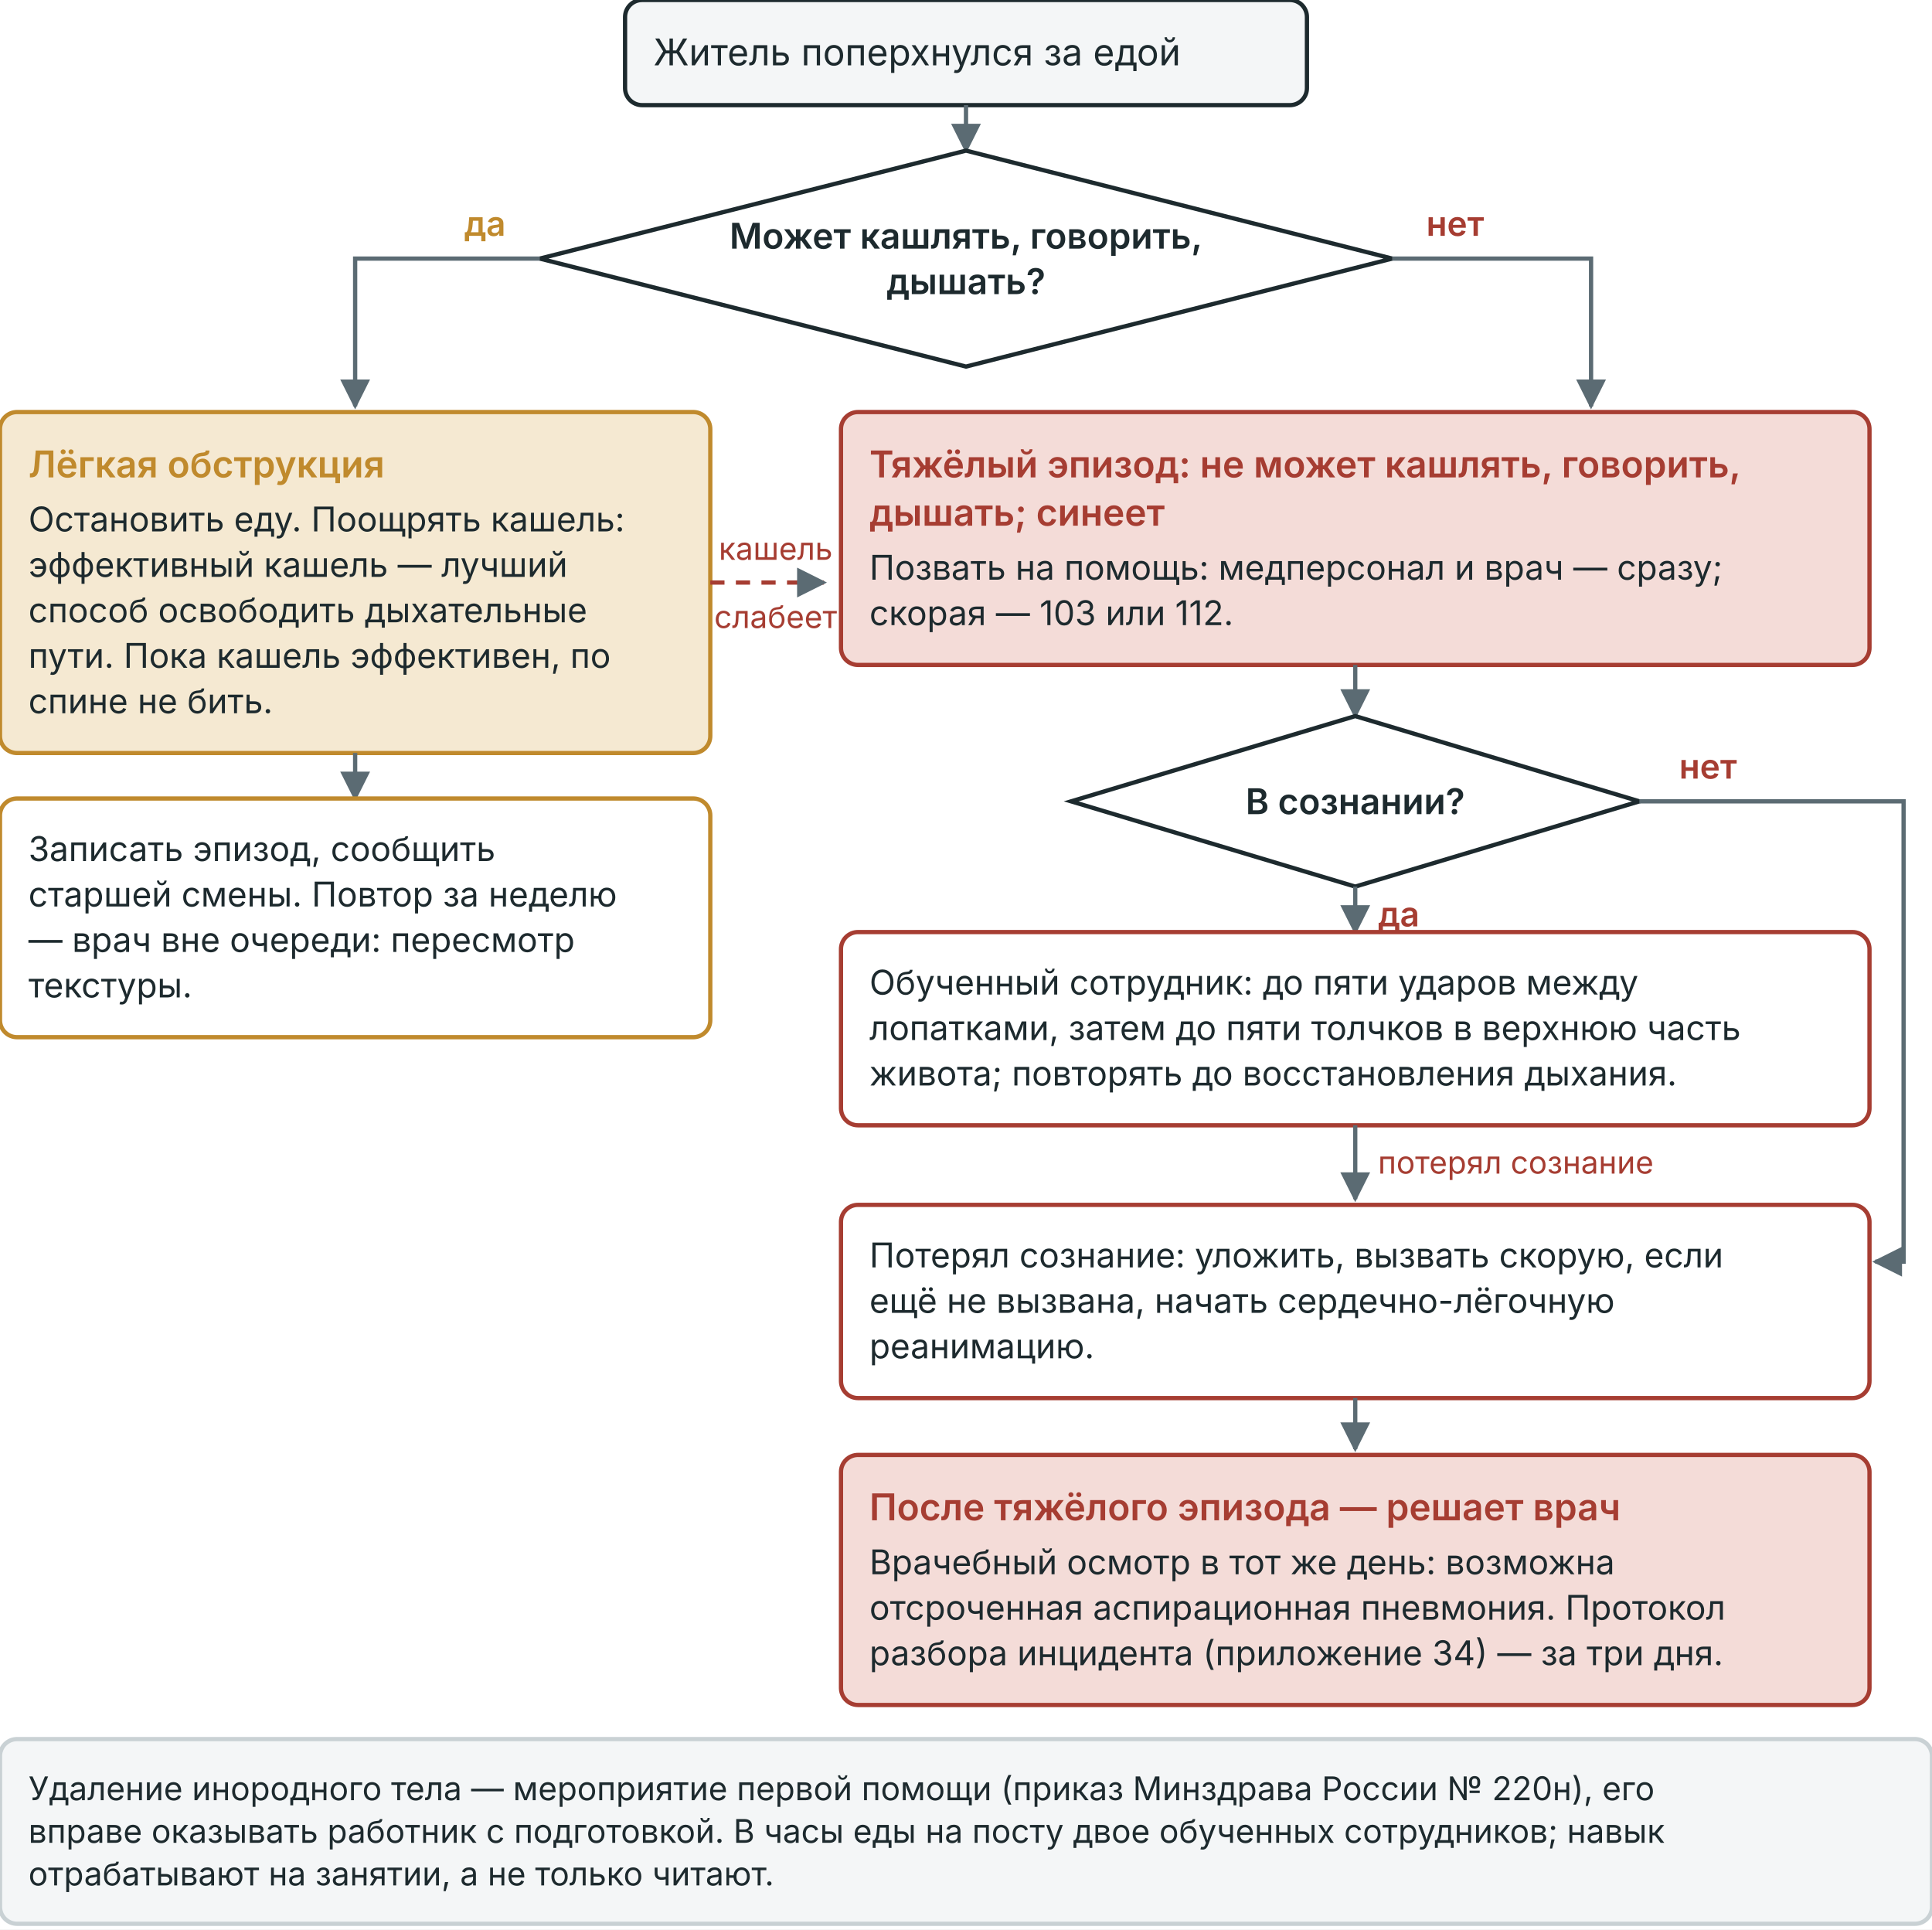
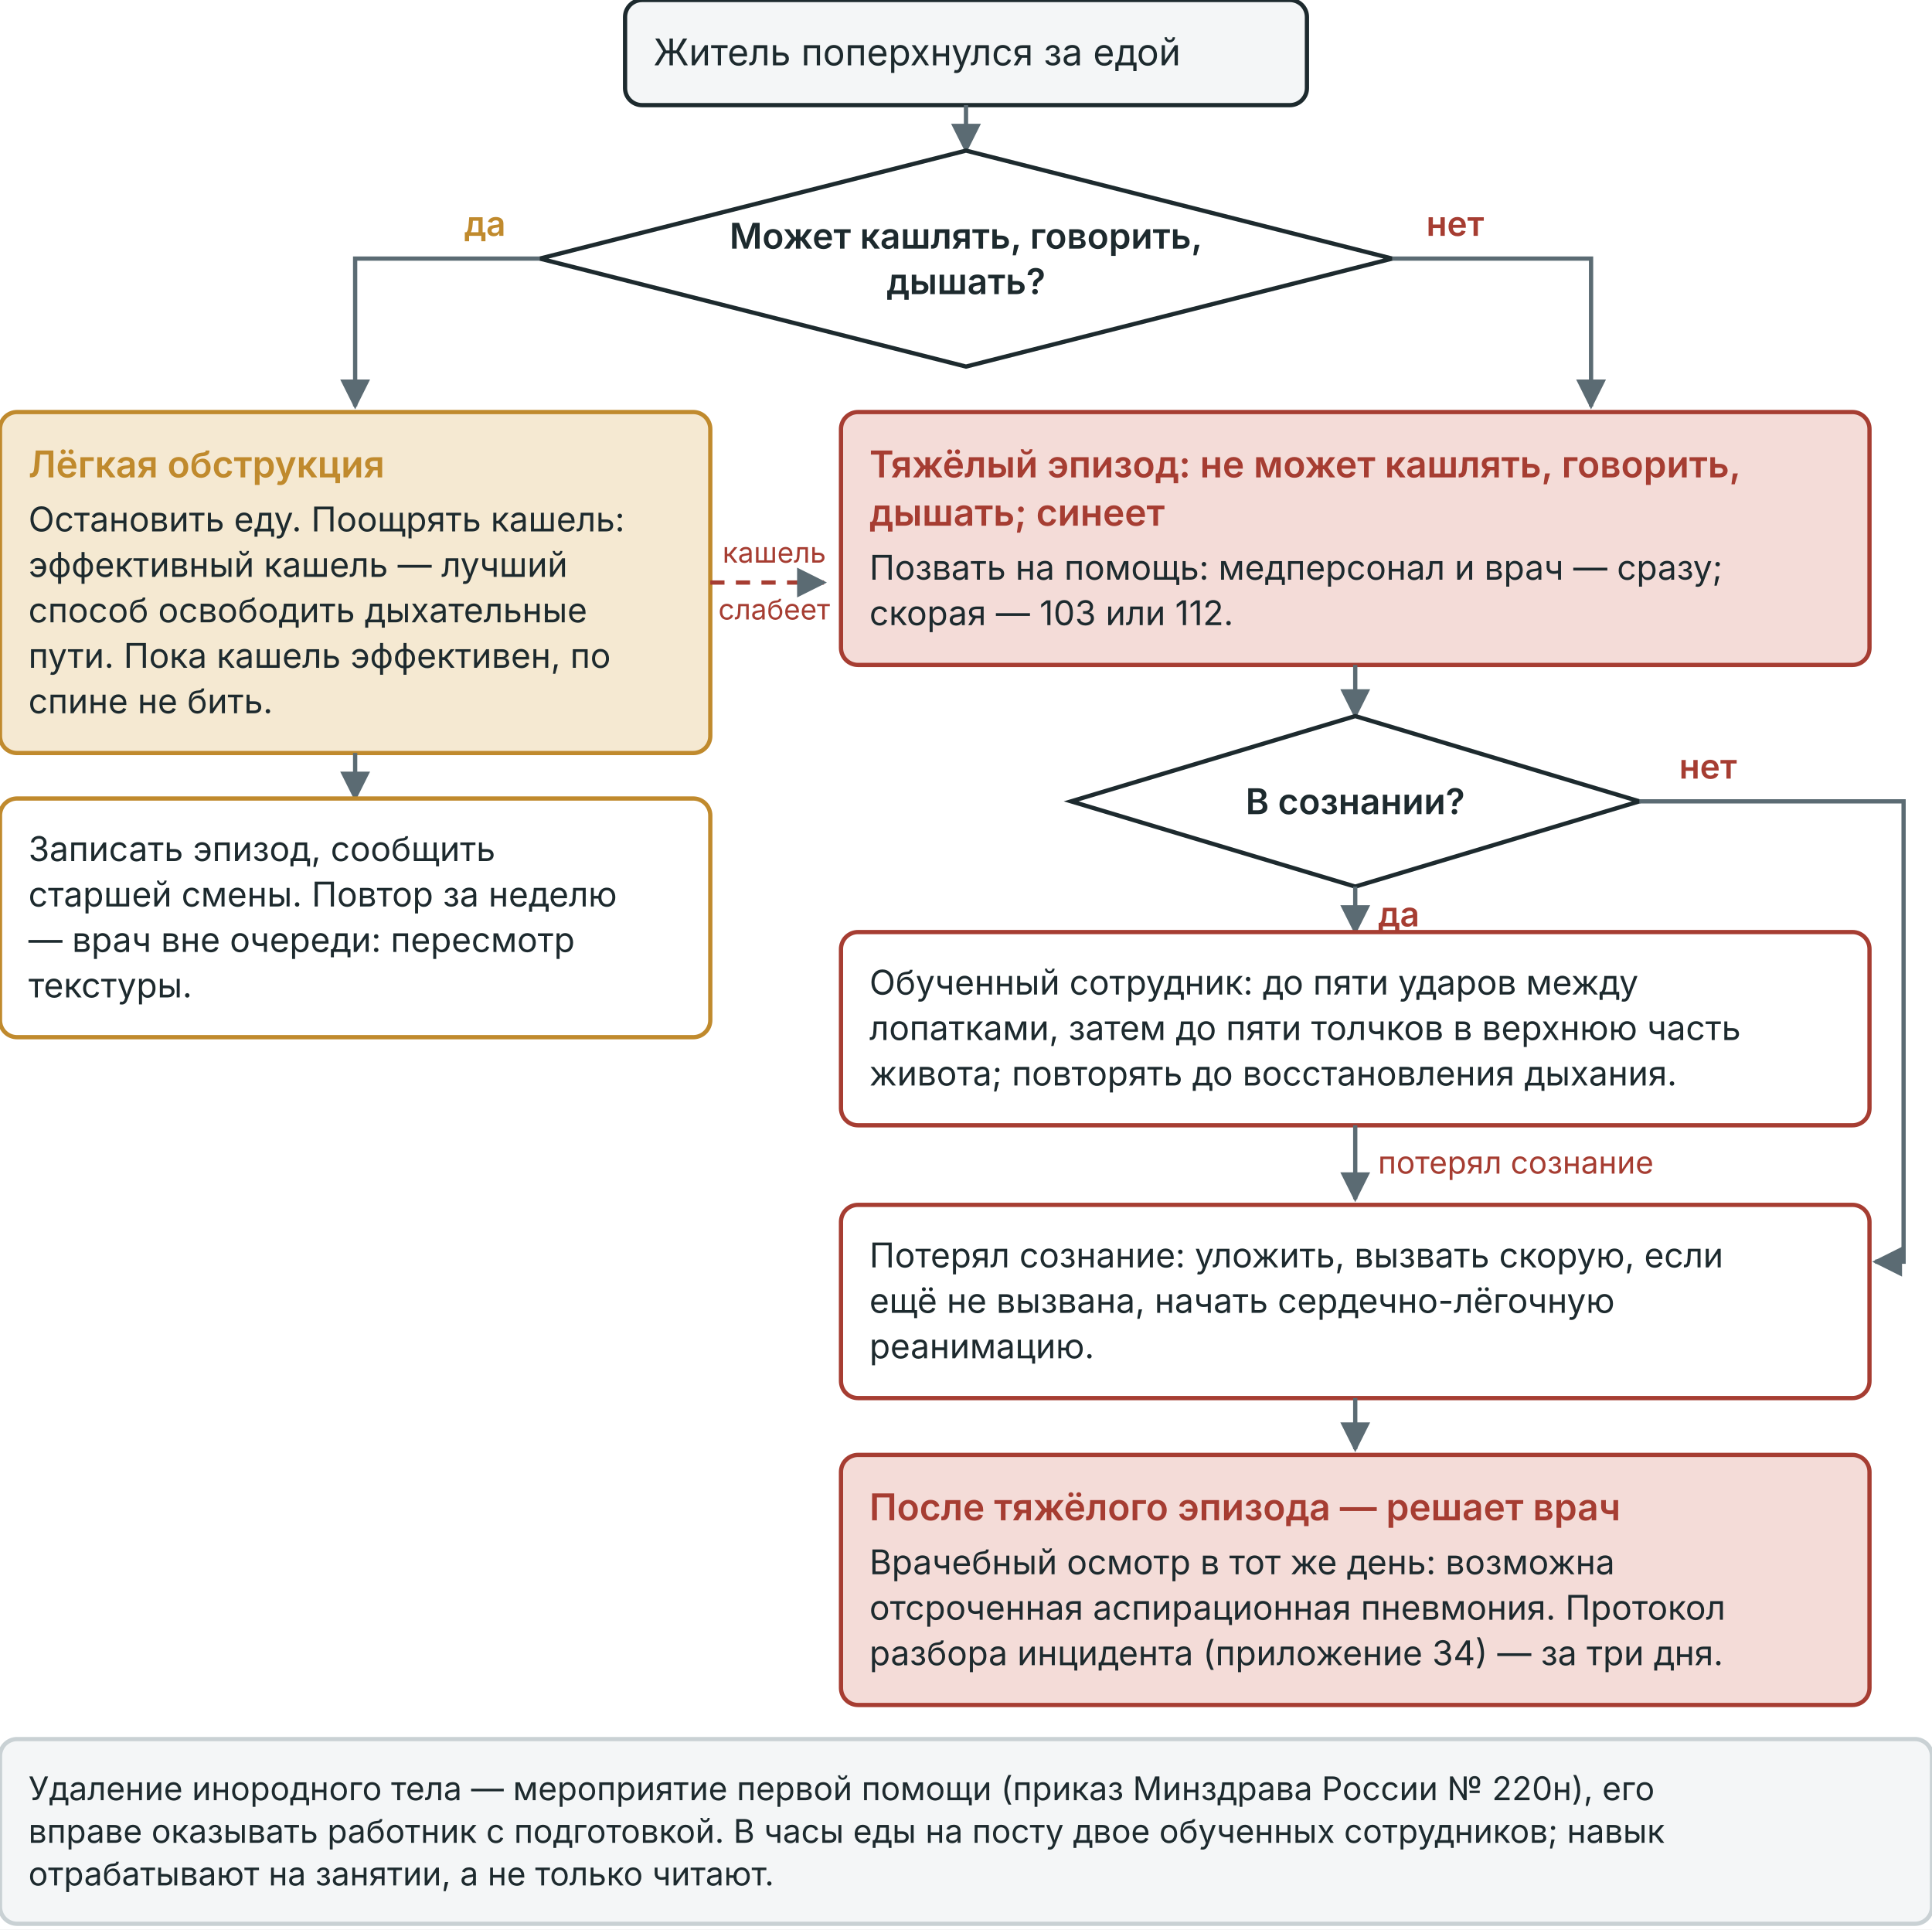
<svg xmlns="http://www.w3.org/2000/svg" viewBox="0 0 680 679" font-family="Inter, 'DejaVu Sans', sans-serif" fill="#1d2a2e" role="img">
  <defs>
    <marker id="a" viewBox="0 0 10 10" refX="9" refY="5" markerWidth="7" markerHeight="7" orient="auto-start-reverse">
      <path d="M0,0 L10,5 L0,10 z" fill="#5b6b73" />
    </marker>
  </defs>
  <rect width="680" height="679" fill="#ffffff" />
  <rect x="220" y="0" width="240" height="37" rx="6" fill="#f4f6f7" stroke="#1d2a2e" stroke-width="1.5" />
  <text x="230" y="23" font-size="13">Житель поперхнулся за едой</text>
  <line x1="340" y1="37" x2="340" y2="53" stroke="#5b6b73" stroke-width="1.5" marker-end="url(#a)" />
  <path d="M340,53.0 L490.0,91 L340,129.0 L190.0,91 Z" fill="#ffffff" stroke="#1d2a2e" stroke-width="1.5" />
  <text x="340" y="87.5" font-size="12.5" font-weight="600" text-anchor="middle">Может кашлять, говорить,</text>
  <text x="340" y="103.5" font-size="12.5" font-weight="600" text-anchor="middle">дышать?</text>
  <path d="M190,91 L125.0,91 L125.0,143" fill="none" stroke="#5b6b73" stroke-width="1.5" marker-end="url(#a)" />
  <text x="178" y="83" font-size="12" font-weight="600" fill="#c08a2d" text-anchor="end">да</text>
  <path d="M490,91 L560,91 L560,143" fill="none" stroke="#5b6b73" stroke-width="1.5" marker-end="url(#a)" />
  <text x="502" y="83" font-size="12" font-weight="600" fill="#a63d32">нет</text>
  <rect x="0" y="145" width="250" height="120" rx="6" fill="#f5e9d2" stroke="#c08a2d" stroke-width="1.5" />
  <text x="10" y="168" font-size="13" font-weight="600" fill="#c08a2d">Лёгкая обструкция</text>
  <text x="10" y="187" font-size="12">Остановить еду. Поощрять кашель:</text>
  <text x="10" y="203" font-size="12">эффективный кашель — лучший</text>
  <text x="10" y="219" font-size="12">способ освободить дыхательные</text>
  <text x="10" y="235" font-size="12">пути. Пока кашель эффективен, по</text>
  <text x="10" y="251" font-size="12">спине не бить.</text>
  <rect x="296" y="145" width="362" height="89" rx="6" fill="#f4dcd8" stroke="#a63d32" stroke-width="1.5" />
  <text x="306" y="168" font-size="13" font-weight="600" fill="#a63d32">Тяжёлый эпизод: не может кашлять, говорить,</text>
  <text x="306" y="185" font-size="13" font-weight="600" fill="#a63d32">дышать; синеет</text>
  <text x="306" y="204" font-size="12">Позвать на помощь: медперсонал и врач — сразу;</text>
  <text x="306" y="220" font-size="12">скорая — 103 или 112.</text>
  <line x1="125" y1="265" x2="125" y2="281" stroke="#5b6b73" stroke-width="1.5" marker-end="url(#a)" />
  <rect x="0" y="281" width="250" height="84" rx="6" fill="#ffffff" stroke="#c08a2d" stroke-width="1.5" />
  <text x="10" y="303" font-size="12">Записать эпизод, сообщить</text>
  <text x="10" y="319" font-size="12">старшей смены. Повтор за неделю</text>
  <text x="10" y="335" font-size="12">— врач вне очереди: пересмотр</text>
  <text x="10" y="351" font-size="12">текстуры.</text>
  <path d="M250,205.0 L290,205.0" fill="none" stroke="#a63d32" stroke-width="1.5" stroke-dasharray="5 4" marker-end="url(#a)" />
-   <text x="273" y="197" font-size="11" fill="#a63d32" text-anchor="middle">кашель</text>
-   <text x="273" y="221" font-size="11" fill="#a63d32" text-anchor="middle">слабеет</text>
+   <text x="272.5" y="198" font-size="10" fill="#a63d32" text-anchor="middle">кашель</text>
+   <text x="272.5" y="218" font-size="10" fill="#a63d32" text-anchor="middle">слабеет</text>
  <line x1="477" y1="234" x2="477" y2="252" stroke="#5b6b73" stroke-width="1.5" marker-end="url(#a)" />
  <path d="M477.0,252.0 L577.0,282 L477.0,312.0 L377.0,282 Z" fill="#ffffff" stroke="#1d2a2e" stroke-width="1.5" />
  <text x="477" y="286.5" font-size="12.5" font-weight="600" text-anchor="middle">В сознании?</text>
  <line x1="477" y1="312" x2="477" y2="328" stroke="#5b6b73" stroke-width="1.5" marker-end="url(#a)" />
  <text x="485" y="326" font-size="12" font-weight="600" fill="#a63d32">да</text>
  <rect x="296" y="328" width="362" height="68" rx="6" fill="#ffffff" stroke="#a63d32" stroke-width="1.5" />
  <text x="306" y="350" font-size="12">Обученный сотрудник: до пяти ударов между</text>
  <text x="306" y="366" font-size="12">лопатками, затем до пяти толчков в верхнюю часть</text>
  <text x="306" y="382" font-size="12">живота; повторять до восстановления дыхания.</text>
  <text x="591" y="274" font-size="12" font-weight="600" fill="#a63d32">нет</text>
  <path d="M654,282 L654,282" fill="none" stroke="#5b6b73" stroke-width="1.5" />
  <path d="M577.0,282 L670,282 L670,444 L660,444" fill="none" stroke="#5b6b73" stroke-width="1.5" marker-end="url(#a)" />
  <line x1="477" y1="396" x2="477" y2="422" stroke="#5b6b73" stroke-width="1.5" marker-end="url(#a)" />
  <text x="485" y="413" font-size="11" fill="#a63d32">потерял сознание</text>
  <rect x="296" y="424" width="362" height="68" rx="6" fill="#ffffff" stroke="#a63d32" stroke-width="1.5" />
  <text x="306" y="446" font-size="12">Потерял сознание: уложить, вызвать скорую, если</text>
  <text x="306" y="462" font-size="12">ещё не вызвана, начать сердечно-лёгочную</text>
  <text x="306" y="478" font-size="12">реанимацию.</text>
  <line x1="477" y1="492" x2="477" y2="510" stroke="#5b6b73" stroke-width="1.5" marker-end="url(#a)" />
  <rect x="296" y="512" width="362" height="88" rx="6" fill="#f4dcd8" stroke="#a63d32" stroke-width="1.5" />
  <text x="306" y="535" font-size="13" font-weight="600" fill="#a63d32">После тяжёлого эпизода — решает врач</text>
  <text x="306" y="554" font-size="12">Врачебный осмотр в тот же день: возможна</text>
  <text x="306" y="570" font-size="12">отсроченная аспирационная пневмония. Протокол</text>
  <text x="306" y="586" font-size="12">разбора инцидента (приложение 34) — за три дня.</text>
  <rect x="0" y="612" width="680" height="65" rx="6" fill="#f4f6f7" stroke="#c9d1d4" stroke-width="1.5" />
  <text x="10" y="633.5" font-size="11.5">Удаление инородного тела — мероприятие первой помощи (приказ Минздрава России № 220н), его</text>
  <text x="10" y="648.5" font-size="11.5">вправе оказывать работник с подготовкой. В часы еды на посту двое обученных сотрудников; навык</text>
  <text x="10" y="663.5" font-size="11.5">отрабатывают на занятии, а не только читают.</text>
</svg>
